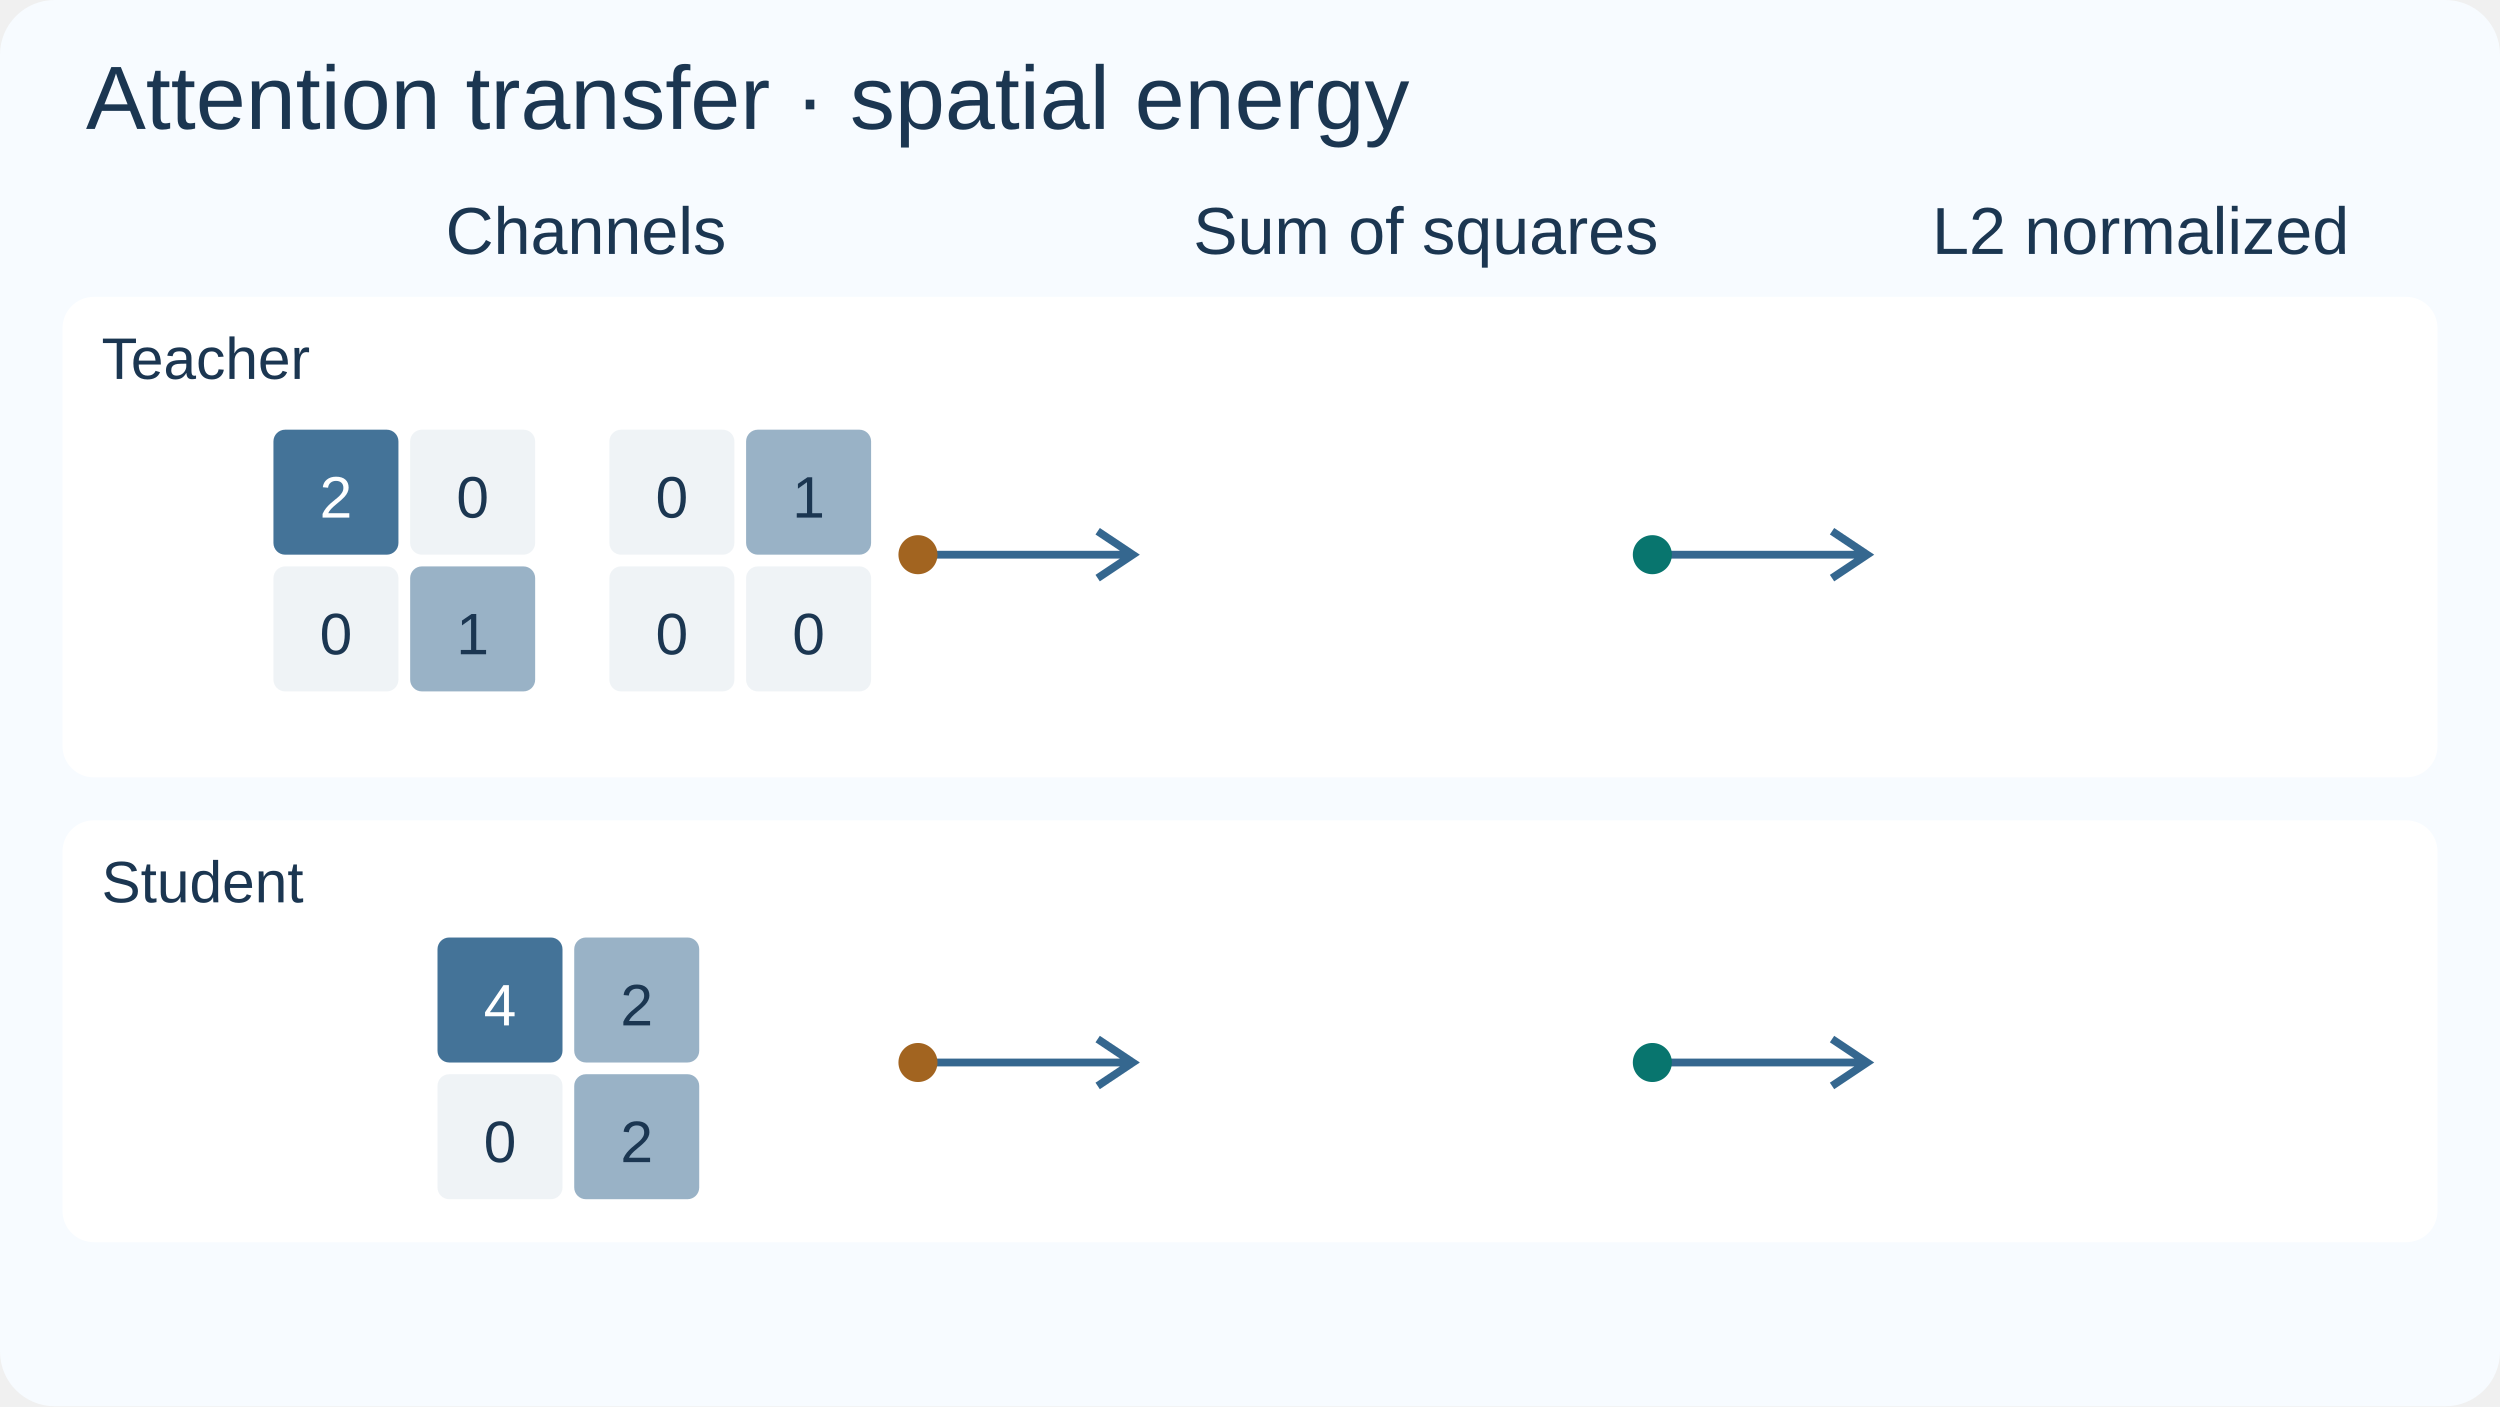
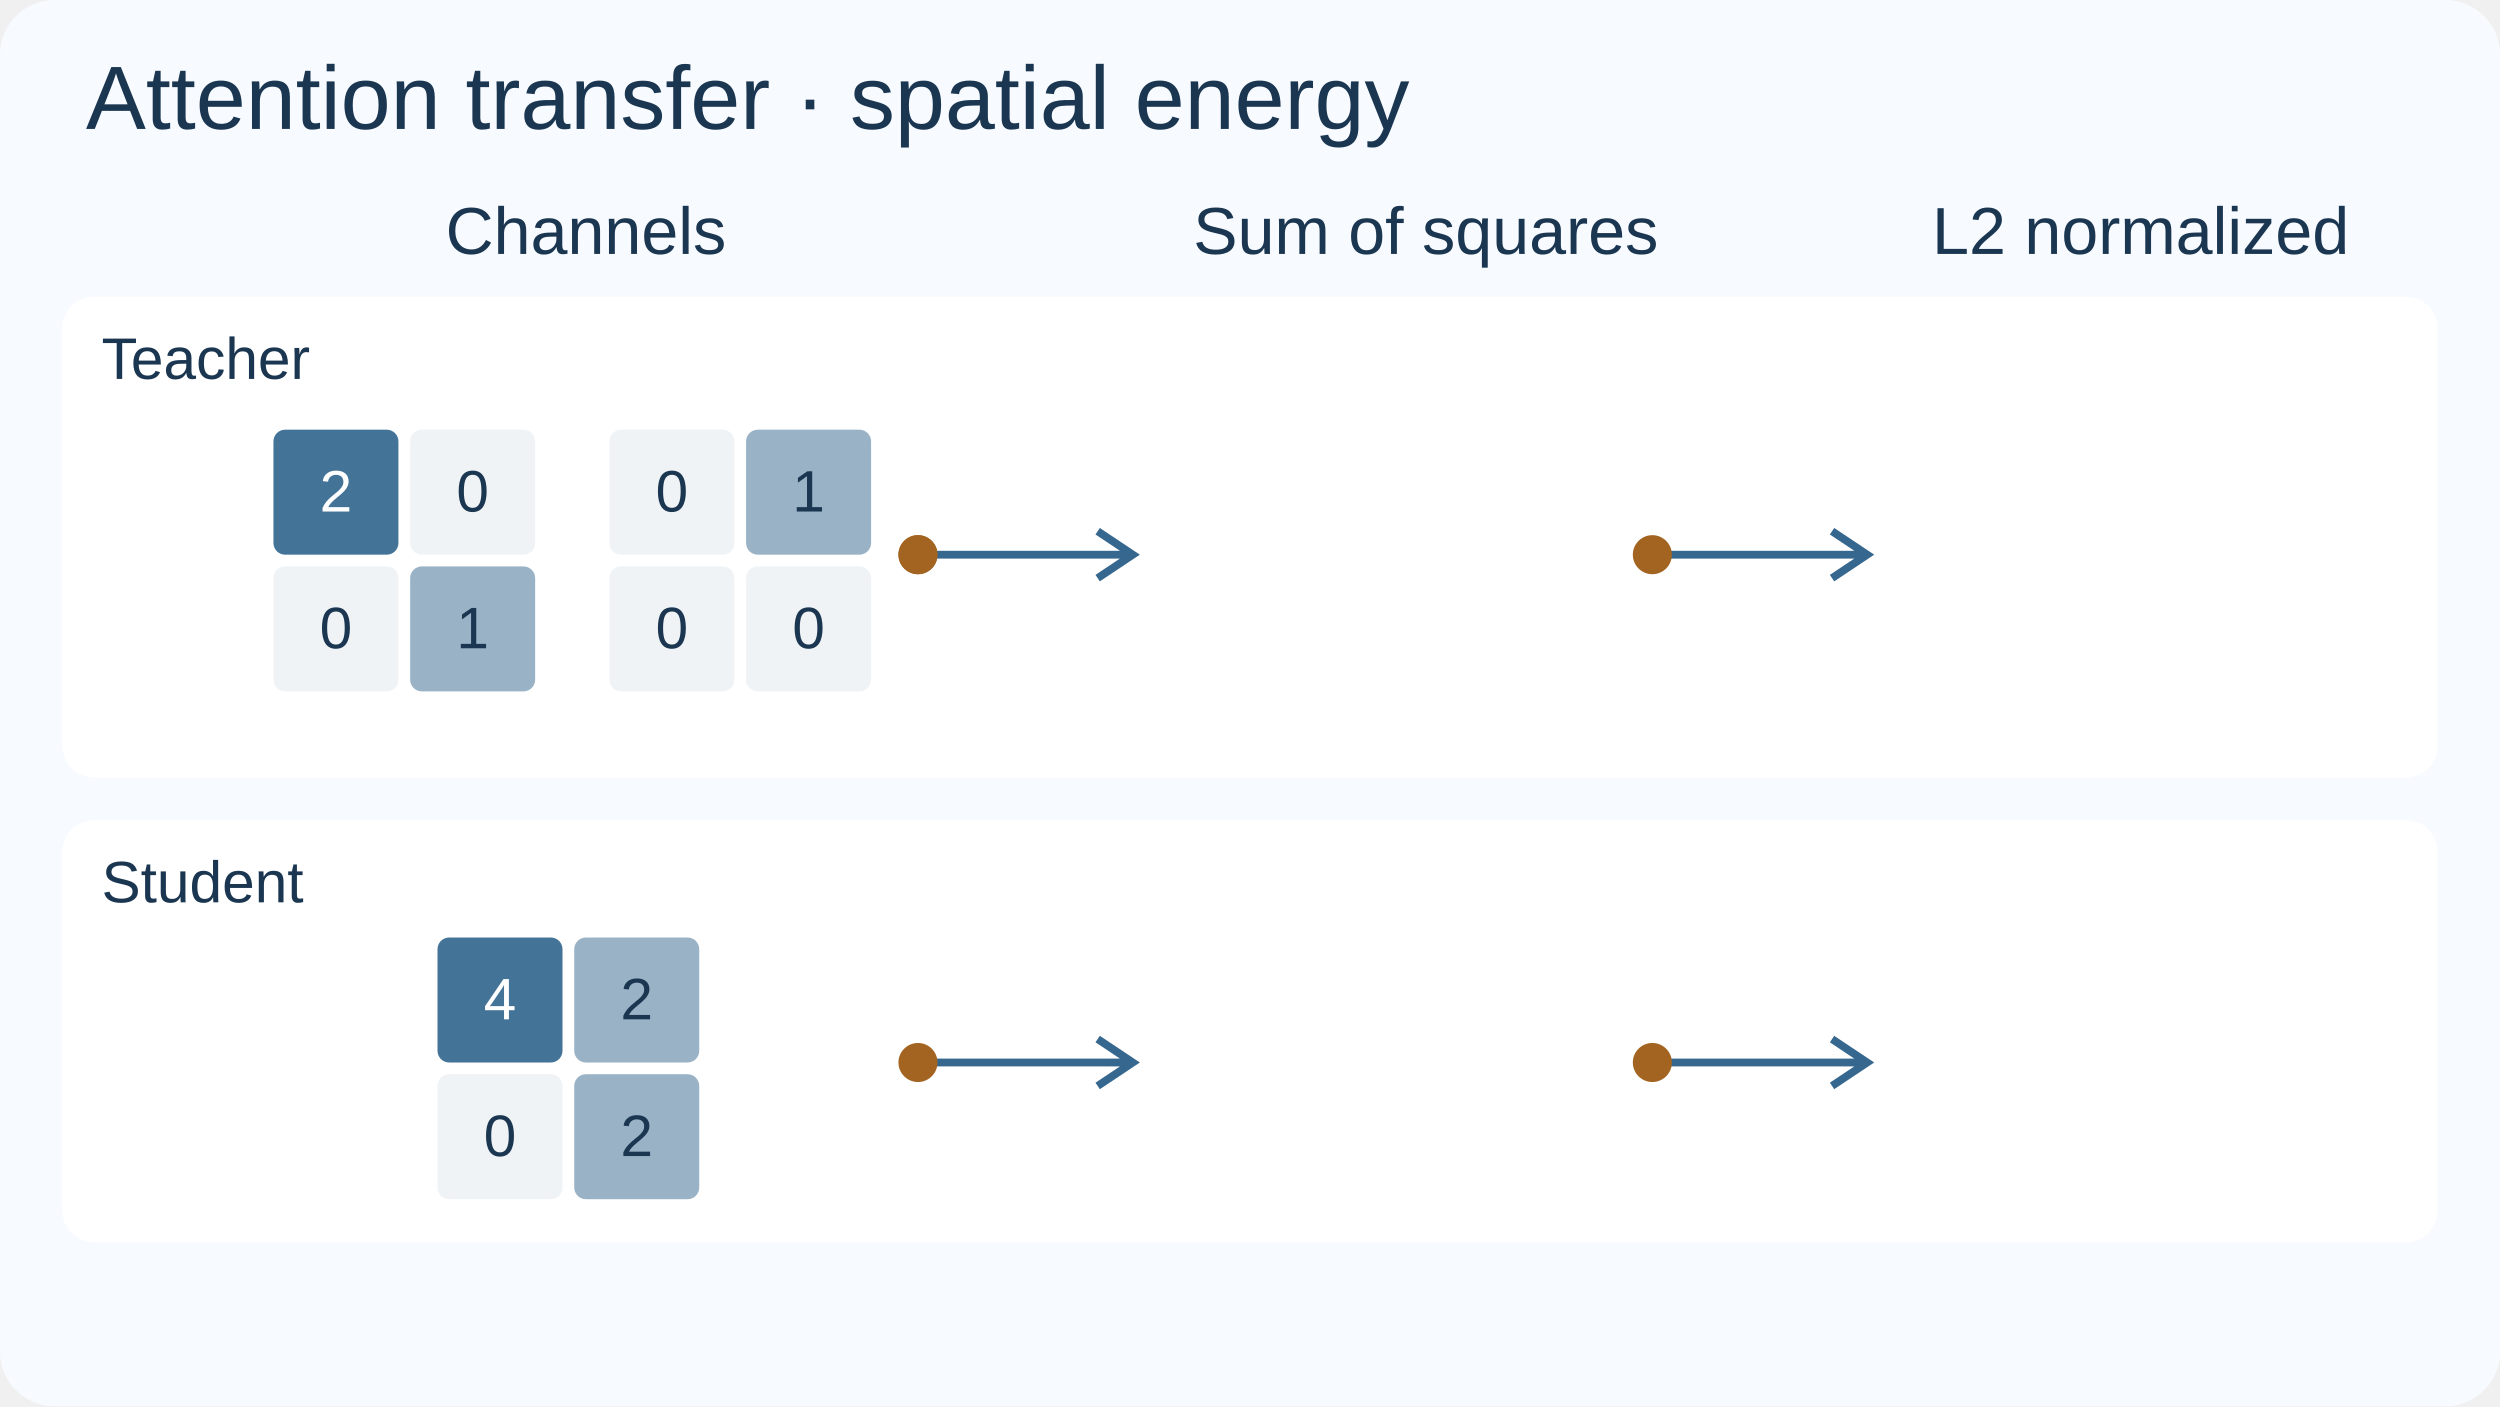
<svg xmlns="http://www.w3.org/2000/svg" width="640" height="360" viewBox="0 0 640 360" role="img" aria-labelledby="title description" font-family="Arial,Helvetica,sans-serif">
  <style>.fallback{display:none}@media(prefers-reduced-motion:reduce){.moving{display:none}.fallback{display:inline}}</style>
  <g class="moving">
    <rect x="0" y="0" width="640" height="360" rx="14" fill="#f7fbff" />
    <text x="22" y="33" font-size="23" fill="#1b3651" text-anchor="start">Attention transfer · spatial energy</text>
    <text x="150" y="65" font-size="17" fill="#1b3651" text-anchor="middle">Channels</text>
    <text x="365" y="65" font-size="17" fill="#1b3651" text-anchor="middle">Sum of squares</text>
    <text x="548" y="65" font-size="17" fill="#1b3651" text-anchor="middle">L2 normalized</text>
    <rect x="16" y="76" width="608" height="123" rx="8" fill="#fff" />
    <rect x="16" y="210" width="608" height="108" rx="8" fill="#fff" />
    <text x="26" y="97" font-size="15" fill="#1b3651" text-anchor="start">Teacher</text>
    <text x="26" y="231" font-size="15" fill="#1b3651" text-anchor="start">Student</text>
    <rect x="70" y="110" width="32" height="32" rx="3" fill="#35678f" fill-opacity="0.920" />
-     <text x="86" y="132.5" font-size="15" fill="#fff" text-anchor="middle">2</text>
+     <text x="86" y="130.95" font-size="15" fill="#fff" text-anchor="middle">2</text>
    <rect x="105" y="110" width="32" height="32" rx="3" fill="#35678f" fill-opacity="0.080" />
-     <text x="121" y="132.5" font-size="15" fill="#1b3651" text-anchor="middle">0</text>
+     <text x="121" y="130.95" font-size="15" fill="#1b3651" text-anchor="middle">0</text>
    <rect x="70" y="145" width="32" height="32" rx="3" fill="#35678f" fill-opacity="0.080" />
-     <text x="86" y="167.5" font-size="15" fill="#1b3651" text-anchor="middle">0</text>
+     <text x="86" y="165.95" font-size="15" fill="#1b3651" text-anchor="middle">0</text>
    <rect x="105" y="145" width="32" height="32" rx="3" fill="#35678f" fill-opacity="0.500" />
-     <text x="121" y="167.5" font-size="15" fill="#1b3651" text-anchor="middle">1</text>
+     <text x="121" y="165.95" font-size="15" fill="#1b3651" text-anchor="middle">1</text>
    <rect x="156" y="110" width="32" height="32" rx="3" fill="#35678f" fill-opacity="0.080" />
-     <text x="172" y="132.5" font-size="15" fill="#1b3651" text-anchor="middle">0</text>
+     <text x="172" y="130.95" font-size="15" fill="#1b3651" text-anchor="middle">0</text>
    <rect x="191" y="110" width="32" height="32" rx="3" fill="#35678f" fill-opacity="0.500" />
-     <text x="207" y="132.5" font-size="15" fill="#1b3651" text-anchor="middle">1</text>
+     <text x="207" y="130.95" font-size="15" fill="#1b3651" text-anchor="middle">1</text>
    <rect x="156" y="145" width="32" height="32" rx="3" fill="#35678f" fill-opacity="0.080" />
-     <text x="172" y="167.5" font-size="15" fill="#1b3651" text-anchor="middle">0</text>
+     <text x="172" y="165.95" font-size="15" fill="#1b3651" text-anchor="middle">0</text>
    <rect x="191" y="145" width="32" height="32" rx="3" fill="#35678f" fill-opacity="0.080" />
-     <text x="207" y="167.5" font-size="15" fill="#1b3651" text-anchor="middle">0</text>
+     <text x="207" y="165.95" font-size="15" fill="#1b3651" text-anchor="middle">0</text>
    <rect x="112" y="240" width="32" height="32" rx="3" fill="#35678f" fill-opacity="0.920" />
-     <text x="128" y="262.5" font-size="15" fill="#fff" text-anchor="middle">4</text>
+     <text x="128" y="260.95" font-size="15" fill="#fff" text-anchor="middle">4</text>
    <rect x="147" y="240" width="32" height="32" rx="3" fill="#35678f" fill-opacity="0.500" />
-     <text x="163" y="262.5" font-size="15" fill="#1b3651" text-anchor="middle">2</text>
+     <text x="163" y="260.95" font-size="15" fill="#1b3651" text-anchor="middle">2</text>
    <rect x="112" y="275" width="32" height="32" rx="3" fill="#35678f" fill-opacity="0.080" />
-     <text x="128" y="297.5" font-size="15" fill="#1b3651" text-anchor="middle">0</text>
+     <text x="128" y="295.95" font-size="15" fill="#1b3651" text-anchor="middle">0</text>
    <rect x="147" y="275" width="32" height="32" rx="3" fill="#35678f" fill-opacity="0.500" />
-     <text x="163" y="297.5" font-size="15" fill="#1b3651" text-anchor="middle">2</text>
+     <text x="163" y="295.95" font-size="15" fill="#1b3651" text-anchor="middle">2</text>
    <path d="M235 142h55m-9 -6 9 6-9 6" fill="none" stroke="#35678f" stroke-width="2" />
    <path d="M235 272h55m-9 -6 9 6-9 6" fill="none" stroke="#35678f" stroke-width="2" />
    <path d="M423 142h55m-9 -6 9 6-9 6" fill="none" stroke="#35678f" stroke-width="2" />
    <path d="M423 272h55m-9 -6 9 6-9 6" fill="none" stroke="#35678f" stroke-width="2" />
+     <g opacity="0">
+       <rect x="66" y="106" width="75" height="75" rx="6" fill="none" stroke="#a26420" stroke-width="2.5" />
+       <animate attributeName="opacity" values="0;1;0;0" keyTimes="0;0.01;0.16;1" dur="12s" repeatCount="indefinite" calcMode="discrete" />
+     </g>
+     <g opacity="0">
+       <rect x="108" y="236" width="75" height="75" rx="6" fill="none" stroke="#a26420" stroke-width="2.5" />
+       <animate attributeName="opacity" values="0;1;0;0" keyTimes="0;0.01;0.16;1" dur="12s" repeatCount="indefinite" calcMode="discrete" />
+     </g>
+     <g opacity="0">
+       <rect x="152" y="106" width="75" height="75" rx="6" fill="none" stroke="#a26420" stroke-width="2.5" />
+       <animate attributeName="opacity" values="0;1;0;0" keyTimes="0;0.18;0.33;1" dur="12s" repeatCount="indefinite" calcMode="discrete" />
+     </g>
    <circle cx="235" cy="142" r="5" fill="#a26420">
-       <animate attributeName="cx" values="235;290;235;290;290" keyTimes="0;0.16;0.17;0.33;1" dur="12s" repeatCount="indefinite" calcMode="linear" />
-       <animate attributeName="opacity" values="1;1;0;0" keyTimes="0;0.33;0.35;1" dur="12s" repeatCount="indefinite" calcMode="linear" />
+       <animate attributeName="cx" values="235;235;290;290" keyTimes="0;0.02;0.16;1" dur="12s" repeatCount="indefinite" calcMode="linear" />
+       <animate attributeName="opacity" values="0;1;0;0" keyTimes="0;0.02;0.16;1" dur="12s" repeatCount="indefinite" calcMode="discrete" />
    </circle>
    <circle cx="235" cy="272" r="5" fill="#a26420">
-       <animate attributeName="cx" values="235;290;290" keyTimes="0;0.16;1" dur="12s" repeatCount="indefinite" calcMode="linear" />
-       <animate attributeName="opacity" values="1;1;0;0" keyTimes="0;0.16;0.18;1" dur="12s" repeatCount="indefinite" calcMode="linear" />
+       <animate attributeName="cx" values="235;235;290;290" keyTimes="0;0.02;0.16;1" dur="12s" repeatCount="indefinite" calcMode="linear" />
+       <animate attributeName="opacity" values="0;1;0;0" keyTimes="0;0.02;0.16;1" dur="12s" repeatCount="indefinite" calcMode="discrete" />
+     </circle>
+     <circle cx="235" cy="142" r="5" fill="#a26420">
+       <animate attributeName="cx" values="235;235;290;290" keyTimes="0;0.19;0.33;1" dur="12s" repeatCount="indefinite" calcMode="linear" />
+       <animate attributeName="opacity" values="0;1;0;0" keyTimes="0;0.19;0.33;1" dur="12s" repeatCount="indefinite" calcMode="discrete" />
    </circle>
    <g opacity="0">
      <rect x="329" y="110" width="34" height="34" rx="3" fill="#35678f" fill-opacity="0.290" />
-       <text x="346" y="133.5" font-size="15" fill="#1b3651" text-anchor="middle">4</text>
+       <text x="346" y="131.95" font-size="15" fill="#1b3651" text-anchor="middle">4</text>
      <rect x="366" y="110" width="34" height="34" rx="3" fill="#35678f" fill-opacity="0.080" />
-       <text x="383" y="133.5" font-size="15" fill="#1b3651" text-anchor="middle">0</text>
+       <text x="383" y="131.95" font-size="15" fill="#1b3651" text-anchor="middle">0</text>
      <rect x="329" y="147" width="34" height="34" rx="3" fill="#35678f" fill-opacity="0.080" />
-       <text x="346" y="170.5" font-size="15" fill="#1b3651" text-anchor="middle">0</text>
+       <text x="346" y="168.95" font-size="15" fill="#1b3651" text-anchor="middle">0</text>
      <rect x="366" y="147" width="34" height="34" rx="3" fill="#35678f" fill-opacity="0.133" />
-       <text x="383" y="170.5" font-size="15" fill="#1b3651" text-anchor="middle">1</text>
+       <text x="383" y="168.95" font-size="15" fill="#1b3651" text-anchor="middle">1</text>
      <animate attributeName="opacity" values="0;1;0;0" keyTimes="0;0.16;0.33;1" dur="12s" repeatCount="indefinite" calcMode="discrete" />
    </g>
    <g opacity="0">
      <rect x="329" y="110" width="34" height="34" rx="3" fill="#35678f" fill-opacity="0.290" />
-       <text x="346" y="133.5" font-size="15" fill="#1b3651" text-anchor="middle">4</text>
+       <text x="346" y="131.95" font-size="15" fill="#1b3651" text-anchor="middle">4</text>
      <rect x="366" y="110" width="34" height="34" rx="3" fill="#35678f" fill-opacity="0.133" />
-       <text x="383" y="133.5" font-size="15" fill="#1b3651" text-anchor="middle">1</text>
+       <text x="383" y="131.95" font-size="15" fill="#1b3651" text-anchor="middle">1</text>
      <rect x="329" y="147" width="34" height="34" rx="3" fill="#35678f" fill-opacity="0.080" />
-       <text x="346" y="170.5" font-size="15" fill="#1b3651" text-anchor="middle">0</text>
+       <text x="346" y="168.95" font-size="15" fill="#1b3651" text-anchor="middle">0</text>
      <rect x="366" y="147" width="34" height="34" rx="3" fill="#35678f" fill-opacity="0.133" />
-       <text x="383" y="170.5" font-size="15" fill="#1b3651" text-anchor="middle">1</text>
+       <text x="383" y="168.95" font-size="15" fill="#1b3651" text-anchor="middle">1</text>
      <animate attributeName="opacity" values="0;1;1" keyTimes="0;0.33;1" dur="12s" repeatCount="indefinite" calcMode="discrete" />
    </g>
    <g opacity="0">
      <rect x="329" y="240" width="34" height="34" rx="3" fill="#35678f" fill-opacity="0.920" />
-       <text x="346" y="263.5" font-size="15" fill="#fff" text-anchor="middle">16</text>
+       <text x="346" y="261.95" font-size="15" fill="#fff" text-anchor="middle">16</text>
      <rect x="366" y="240" width="34" height="34" rx="3" fill="#35678f" fill-opacity="0.290" />
-       <text x="383" y="263.5" font-size="15" fill="#1b3651" text-anchor="middle">4</text>
+       <text x="383" y="261.95" font-size="15" fill="#1b3651" text-anchor="middle">4</text>
      <rect x="329" y="277" width="34" height="34" rx="3" fill="#35678f" fill-opacity="0.080" />
-       <text x="346" y="300.5" font-size="15" fill="#1b3651" text-anchor="middle">0</text>
+       <text x="346" y="298.95" font-size="15" fill="#1b3651" text-anchor="middle">0</text>
      <rect x="366" y="277" width="34" height="34" rx="3" fill="#35678f" fill-opacity="0.290" />
-       <text x="383" y="300.5" font-size="15" fill="#1b3651" text-anchor="middle">4</text>
+       <text x="383" y="298.95" font-size="15" fill="#1b3651" text-anchor="middle">4</text>
      <animate attributeName="opacity" values="0;1;1" keyTimes="0;0.16;1" dur="12s" repeatCount="indefinite" calcMode="discrete" />
    </g>
-     <circle cx="423" cy="142" r="5" fill="#08756e">
-       <animate attributeName="cx" values="423;423;478;478" keyTimes="0;0.42;0.63;1" dur="12s" repeatCount="indefinite" calcMode="linear" />
-       <animate attributeName="opacity" values="0;1;1;0;0" keyTimes="0;0.42;0.63;0.65;1" dur="12s" repeatCount="indefinite" calcMode="discrete" />
-     </circle>
-     <circle cx="423" cy="272" r="5" fill="#08756e">
-       <animate attributeName="cx" values="423;423;478;478" keyTimes="0;0.42;0.63;1" dur="12s" repeatCount="indefinite" calcMode="linear" />
-       <animate attributeName="opacity" values="0;1;1;0;0" keyTimes="0;0.42;0.63;0.65;1" dur="12s" repeatCount="indefinite" calcMode="discrete" />
+     <g opacity="0">
+       <text x="451" y="122" font-size="14" fill="#1b3651" text-anchor="middle">÷ √18</text>
+       <text x="451" y="252" font-size="14" fill="#1b3651" text-anchor="middle">÷ 4√18</text>
+       <animate attributeName="opacity" values="0;1;1" keyTimes="0;0.42;1" dur="12s" repeatCount="indefinite" calcMode="discrete" />
+     </g>
+     <circle cx="423" cy="142" r="5" fill="#a26420">
+       <animate attributeName="cx" values="423;423;478;478" keyTimes="0;0.44;0.63;1" dur="12s" repeatCount="indefinite" calcMode="linear" />
+       <animate attributeName="opacity" values="0;1;0;0" keyTimes="0;0.44;0.63;1" dur="12s" repeatCount="indefinite" calcMode="discrete" />
+     </circle>
+     <circle cx="423" cy="272" r="5" fill="#a26420">
+       <animate attributeName="cx" values="423;423;478;478" keyTimes="0;0.44;0.63;1" dur="12s" repeatCount="indefinite" calcMode="linear" />
+       <animate attributeName="opacity" values="0;1;0;0" keyTimes="0;0.44;0.63;1" dur="12s" repeatCount="indefinite" calcMode="discrete" />
    </circle>
    <g opacity="0">
      <rect x="507" y="110" width="39" height="39" rx="3" fill="#35678f" fill-opacity="0.872" />
-       <text x="526.5" y="136" font-size="13" fill="#fff" text-anchor="middle">0.943</text>
+       <text x="526.5" y="133.79" font-size="13" fill="#fff" text-anchor="middle">0.943</text>
      <rect x="549" y="110" width="39" height="39" rx="3" fill="#35678f" fill-opacity="0.278" />
-       <text x="568.5" y="136" font-size="13" fill="#1b3651" text-anchor="middle">0.236</text>
+       <text x="568.5" y="133.79" font-size="13" fill="#1b3651" text-anchor="middle">0.236</text>
      <rect x="507" y="152" width="39" height="39" rx="3" fill="#35678f" fill-opacity="0.080" />
-       <text x="526.5" y="178" font-size="13" fill="#1b3651" text-anchor="middle">0</text>
+       <text x="526.5" y="175.79" font-size="13" fill="#1b3651" text-anchor="middle">0</text>
      <rect x="549" y="152" width="39" height="39" rx="3" fill="#35678f" fill-opacity="0.278" />
-       <text x="568.5" y="178" font-size="13" fill="#1b3651" text-anchor="middle">0.236</text>
-       <animate attributeName="opacity" values="0;1;1" keyTimes="0;0.63;1" dur="12s" repeatCount="indefinite" calcMode="discrete" />
-     </g>
-     <g opacity="0">
+       <text x="568.5" y="175.79" font-size="13" fill="#1b3651" text-anchor="middle">0.236</text>
      <rect x="507" y="236" width="39" height="39" rx="3" fill="#35678f" fill-opacity="0.872" />
-       <text x="526.5" y="262" font-size="13" fill="#fff" text-anchor="middle">0.943</text>
+       <text x="526.5" y="259.79" font-size="13" fill="#fff" text-anchor="middle">0.943</text>
      <rect x="549" y="236" width="39" height="39" rx="3" fill="#35678f" fill-opacity="0.278" />
-       <text x="568.5" y="262" font-size="13" fill="#1b3651" text-anchor="middle">0.236</text>
+       <text x="568.5" y="259.79" font-size="13" fill="#1b3651" text-anchor="middle">0.236</text>
      <rect x="507" y="278" width="39" height="39" rx="3" fill="#35678f" fill-opacity="0.080" />
-       <text x="526.5" y="304" font-size="13" fill="#1b3651" text-anchor="middle">0</text>
+       <text x="526.5" y="301.79" font-size="13" fill="#1b3651" text-anchor="middle">0</text>
      <rect x="549" y="278" width="39" height="39" rx="3" fill="#35678f" fill-opacity="0.278" />
-       <text x="568.5" y="304" font-size="13" fill="#1b3651" text-anchor="middle">0.236</text>
+       <text x="568.5" y="301.79" font-size="13" fill="#1b3651" text-anchor="middle">0.236</text>
      <animate attributeName="opacity" values="0;1;1" keyTimes="0;0.63;1" dur="12s" repeatCount="indefinite" calcMode="discrete" />
    </g>
    <g opacity="0">
      <text x="320" y="344" font-size="19" fill="#08756e" text-anchor="middle">Same spatial pattern · distance = 0</text>
      <animate attributeName="opacity" values="0;1;1" keyTimes="0;0.74;1" dur="12s" repeatCount="indefinite" calcMode="discrete" />
    </g>
  </g>
  <g class="fallback">
    <rect x="0" y="0" width="640" height="360" rx="14" fill="#f7fbff" />
    <text x="22" y="33" font-size="23" fill="#1b3651" text-anchor="start">Attention transfer · spatial energy</text>
    <text x="150" y="65" font-size="17" fill="#1b3651" text-anchor="middle">Channels</text>
    <text x="365" y="65" font-size="17" fill="#1b3651" text-anchor="middle">Sum of squares</text>
    <text x="548" y="65" font-size="17" fill="#1b3651" text-anchor="middle">L2 normalized</text>
    <rect x="16" y="76" width="608" height="123" rx="8" fill="#fff" />
    <rect x="16" y="210" width="608" height="108" rx="8" fill="#fff" />
    <text x="26" y="97" font-size="15" fill="#1b3651" text-anchor="start">Teacher</text>
    <text x="26" y="231" font-size="15" fill="#1b3651" text-anchor="start">Student</text>
    <rect x="70" y="110" width="32" height="32" rx="3" fill="#35678f" fill-opacity="0.920" />
-     <text x="86" y="132.5" font-size="15" fill="#fff" text-anchor="middle">2</text>
+     <text x="86" y="130.95" font-size="15" fill="#fff" text-anchor="middle">2</text>
    <rect x="105" y="110" width="32" height="32" rx="3" fill="#35678f" fill-opacity="0.080" />
-     <text x="121" y="132.5" font-size="15" fill="#1b3651" text-anchor="middle">0</text>
+     <text x="121" y="130.95" font-size="15" fill="#1b3651" text-anchor="middle">0</text>
    <rect x="70" y="145" width="32" height="32" rx="3" fill="#35678f" fill-opacity="0.080" />
-     <text x="86" y="167.5" font-size="15" fill="#1b3651" text-anchor="middle">0</text>
+     <text x="86" y="165.95" font-size="15" fill="#1b3651" text-anchor="middle">0</text>
    <rect x="105" y="145" width="32" height="32" rx="3" fill="#35678f" fill-opacity="0.500" />
-     <text x="121" y="167.5" font-size="15" fill="#1b3651" text-anchor="middle">1</text>
+     <text x="121" y="165.95" font-size="15" fill="#1b3651" text-anchor="middle">1</text>
    <rect x="156" y="110" width="32" height="32" rx="3" fill="#35678f" fill-opacity="0.080" />
-     <text x="172" y="132.5" font-size="15" fill="#1b3651" text-anchor="middle">0</text>
+     <text x="172" y="130.95" font-size="15" fill="#1b3651" text-anchor="middle">0</text>
    <rect x="191" y="110" width="32" height="32" rx="3" fill="#35678f" fill-opacity="0.500" />
-     <text x="207" y="132.5" font-size="15" fill="#1b3651" text-anchor="middle">1</text>
+     <text x="207" y="130.95" font-size="15" fill="#1b3651" text-anchor="middle">1</text>
    <rect x="156" y="145" width="32" height="32" rx="3" fill="#35678f" fill-opacity="0.080" />
-     <text x="172" y="167.5" font-size="15" fill="#1b3651" text-anchor="middle">0</text>
+     <text x="172" y="165.95" font-size="15" fill="#1b3651" text-anchor="middle">0</text>
    <rect x="191" y="145" width="32" height="32" rx="3" fill="#35678f" fill-opacity="0.080" />
-     <text x="207" y="167.5" font-size="15" fill="#1b3651" text-anchor="middle">0</text>
+     <text x="207" y="165.95" font-size="15" fill="#1b3651" text-anchor="middle">0</text>
    <rect x="112" y="240" width="32" height="32" rx="3" fill="#35678f" fill-opacity="0.920" />
-     <text x="128" y="262.5" font-size="15" fill="#fff" text-anchor="middle">4</text>
+     <text x="128" y="260.95" font-size="15" fill="#fff" text-anchor="middle">4</text>
    <rect x="147" y="240" width="32" height="32" rx="3" fill="#35678f" fill-opacity="0.500" />
-     <text x="163" y="262.5" font-size="15" fill="#1b3651" text-anchor="middle">2</text>
+     <text x="163" y="260.95" font-size="15" fill="#1b3651" text-anchor="middle">2</text>
    <rect x="112" y="275" width="32" height="32" rx="3" fill="#35678f" fill-opacity="0.080" />
-     <text x="128" y="297.5" font-size="15" fill="#1b3651" text-anchor="middle">0</text>
+     <text x="128" y="295.95" font-size="15" fill="#1b3651" text-anchor="middle">0</text>
    <rect x="147" y="275" width="32" height="32" rx="3" fill="#35678f" fill-opacity="0.500" />
-     <text x="163" y="297.5" font-size="15" fill="#1b3651" text-anchor="middle">2</text>
+     <text x="163" y="295.95" font-size="15" fill="#1b3651" text-anchor="middle">2</text>
    <path d="M235 142h55m-9 -6 9 6-9 6" fill="none" stroke="#35678f" stroke-width="2" />
    <path d="M235 272h55m-9 -6 9 6-9 6" fill="none" stroke="#35678f" stroke-width="2" />
    <path d="M423 142h55m-9 -6 9 6-9 6" fill="none" stroke="#35678f" stroke-width="2" />
    <path d="M423 272h55m-9 -6 9 6-9 6" fill="none" stroke="#35678f" stroke-width="2" />
    <rect x="329" y="110" width="34" height="34" rx="3" fill="#35678f" fill-opacity="0.290" />
-     <text x="346" y="133.5" font-size="15" fill="#1b3651" text-anchor="middle">4</text>
+     <text x="346" y="131.95" font-size="15" fill="#1b3651" text-anchor="middle">4</text>
    <rect x="366" y="110" width="34" height="34" rx="3" fill="#35678f" fill-opacity="0.133" />
-     <text x="383" y="133.5" font-size="15" fill="#1b3651" text-anchor="middle">1</text>
+     <text x="383" y="131.95" font-size="15" fill="#1b3651" text-anchor="middle">1</text>
    <rect x="329" y="147" width="34" height="34" rx="3" fill="#35678f" fill-opacity="0.080" />
-     <text x="346" y="170.5" font-size="15" fill="#1b3651" text-anchor="middle">0</text>
+     <text x="346" y="168.95" font-size="15" fill="#1b3651" text-anchor="middle">0</text>
    <rect x="366" y="147" width="34" height="34" rx="3" fill="#35678f" fill-opacity="0.133" />
-     <text x="383" y="170.5" font-size="15" fill="#1b3651" text-anchor="middle">1</text>
+     <text x="383" y="168.95" font-size="15" fill="#1b3651" text-anchor="middle">1</text>
    <rect x="329" y="240" width="34" height="34" rx="3" fill="#35678f" fill-opacity="0.920" />
-     <text x="346" y="263.5" font-size="15" fill="#fff" text-anchor="middle">16</text>
+     <text x="346" y="261.95" font-size="15" fill="#fff" text-anchor="middle">16</text>
    <rect x="366" y="240" width="34" height="34" rx="3" fill="#35678f" fill-opacity="0.290" />
-     <text x="383" y="263.5" font-size="15" fill="#1b3651" text-anchor="middle">4</text>
+     <text x="383" y="261.95" font-size="15" fill="#1b3651" text-anchor="middle">4</text>
    <rect x="329" y="277" width="34" height="34" rx="3" fill="#35678f" fill-opacity="0.080" />
-     <text x="346" y="300.5" font-size="15" fill="#1b3651" text-anchor="middle">0</text>
+     <text x="346" y="298.95" font-size="15" fill="#1b3651" text-anchor="middle">0</text>
    <rect x="366" y="277" width="34" height="34" rx="3" fill="#35678f" fill-opacity="0.290" />
-     <text x="383" y="300.5" font-size="15" fill="#1b3651" text-anchor="middle">4</text>
+     <text x="383" y="298.95" font-size="15" fill="#1b3651" text-anchor="middle">4</text>
+     <text x="451" y="122" font-size="14" fill="#1b3651" text-anchor="middle">÷ √18</text>
+     <text x="451" y="252" font-size="14" fill="#1b3651" text-anchor="middle">÷ 4√18</text>
    <rect x="507" y="110" width="39" height="39" rx="3" fill="#35678f" fill-opacity="0.872" />
-     <text x="526.5" y="136" font-size="13" fill="#fff" text-anchor="middle">0.943</text>
+     <text x="526.5" y="133.79" font-size="13" fill="#fff" text-anchor="middle">0.943</text>
    <rect x="549" y="110" width="39" height="39" rx="3" fill="#35678f" fill-opacity="0.278" />
-     <text x="568.5" y="136" font-size="13" fill="#1b3651" text-anchor="middle">0.236</text>
+     <text x="568.5" y="133.79" font-size="13" fill="#1b3651" text-anchor="middle">0.236</text>
    <rect x="507" y="152" width="39" height="39" rx="3" fill="#35678f" fill-opacity="0.080" />
-     <text x="526.5" y="178" font-size="13" fill="#1b3651" text-anchor="middle">0</text>
+     <text x="526.5" y="175.79" font-size="13" fill="#1b3651" text-anchor="middle">0</text>
    <rect x="549" y="152" width="39" height="39" rx="3" fill="#35678f" fill-opacity="0.278" />
-     <text x="568.5" y="178" font-size="13" fill="#1b3651" text-anchor="middle">0.236</text>
+     <text x="568.5" y="175.79" font-size="13" fill="#1b3651" text-anchor="middle">0.236</text>
    <rect x="507" y="236" width="39" height="39" rx="3" fill="#35678f" fill-opacity="0.872" />
-     <text x="526.5" y="262" font-size="13" fill="#fff" text-anchor="middle">0.943</text>
+     <text x="526.5" y="259.79" font-size="13" fill="#fff" text-anchor="middle">0.943</text>
    <rect x="549" y="236" width="39" height="39" rx="3" fill="#35678f" fill-opacity="0.278" />
-     <text x="568.5" y="262" font-size="13" fill="#1b3651" text-anchor="middle">0.236</text>
+     <text x="568.5" y="259.79" font-size="13" fill="#1b3651" text-anchor="middle">0.236</text>
    <rect x="507" y="278" width="39" height="39" rx="3" fill="#35678f" fill-opacity="0.080" />
-     <text x="526.5" y="304" font-size="13" fill="#1b3651" text-anchor="middle">0</text>
+     <text x="526.5" y="301.79" font-size="13" fill="#1b3651" text-anchor="middle">0</text>
    <rect x="549" y="278" width="39" height="39" rx="3" fill="#35678f" fill-opacity="0.278" />
-     <text x="568.5" y="304" font-size="13" fill="#1b3651" text-anchor="middle">0.236</text>
+     <text x="568.5" y="301.79" font-size="13" fill="#1b3651" text-anchor="middle">0.236</text>
    <text x="320" y="344" font-size="19" fill="#08756e" text-anchor="middle">Same spatial pattern · distance = 0</text>
  </g>
</svg>
